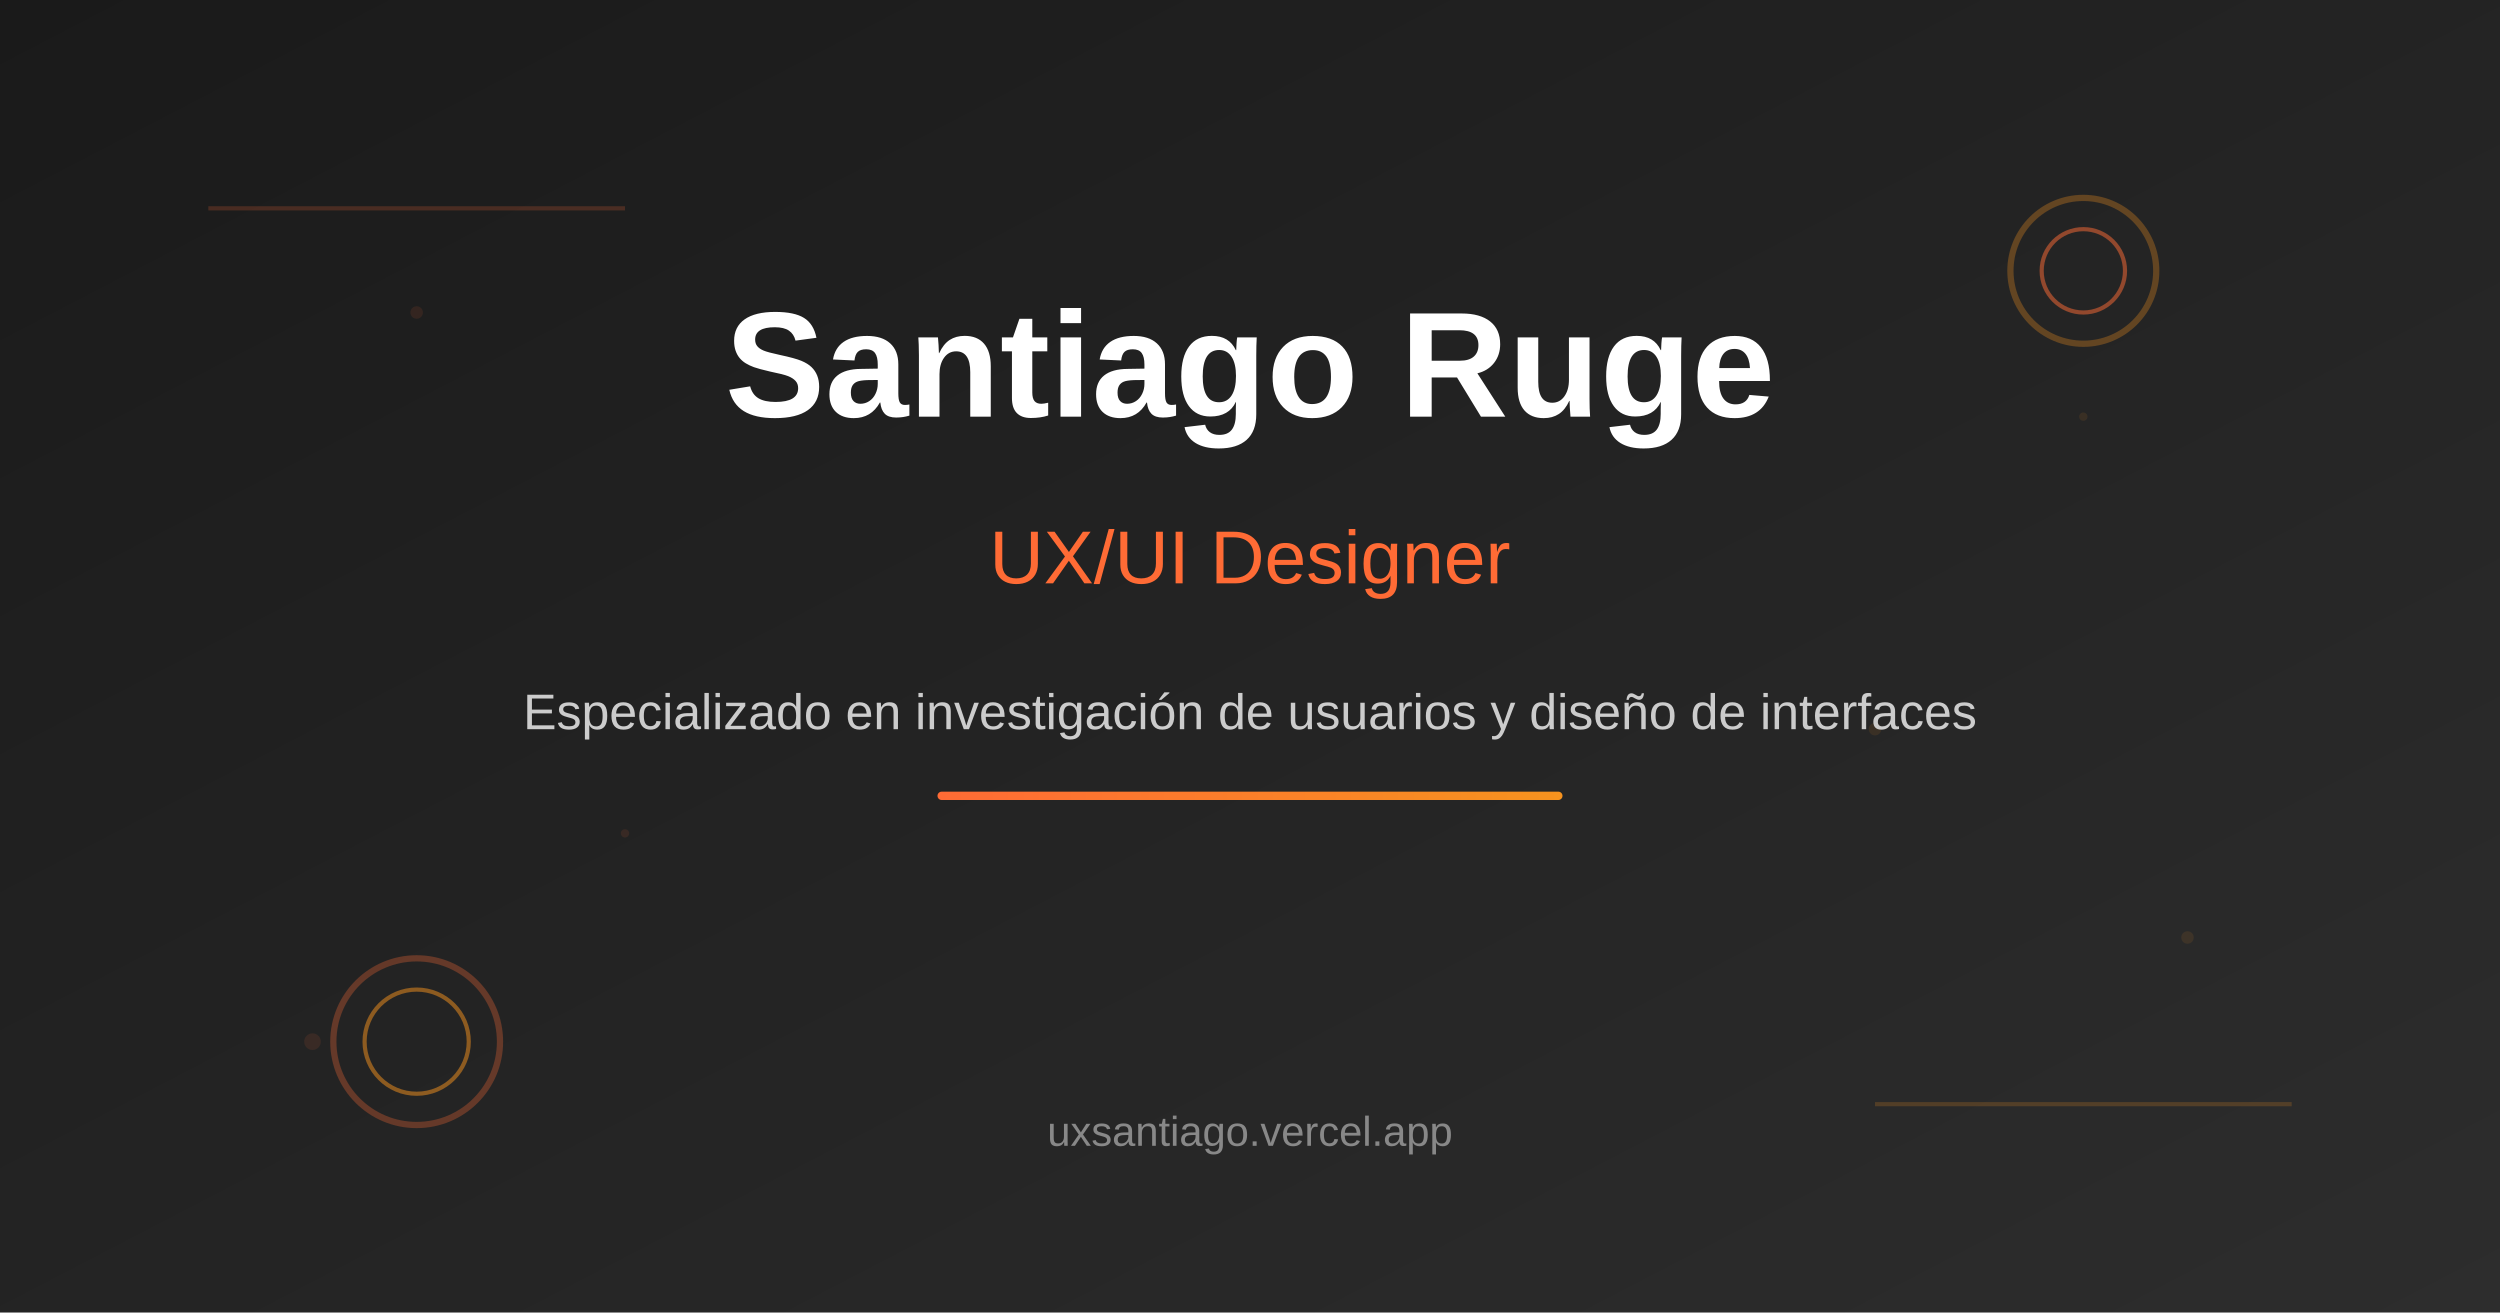
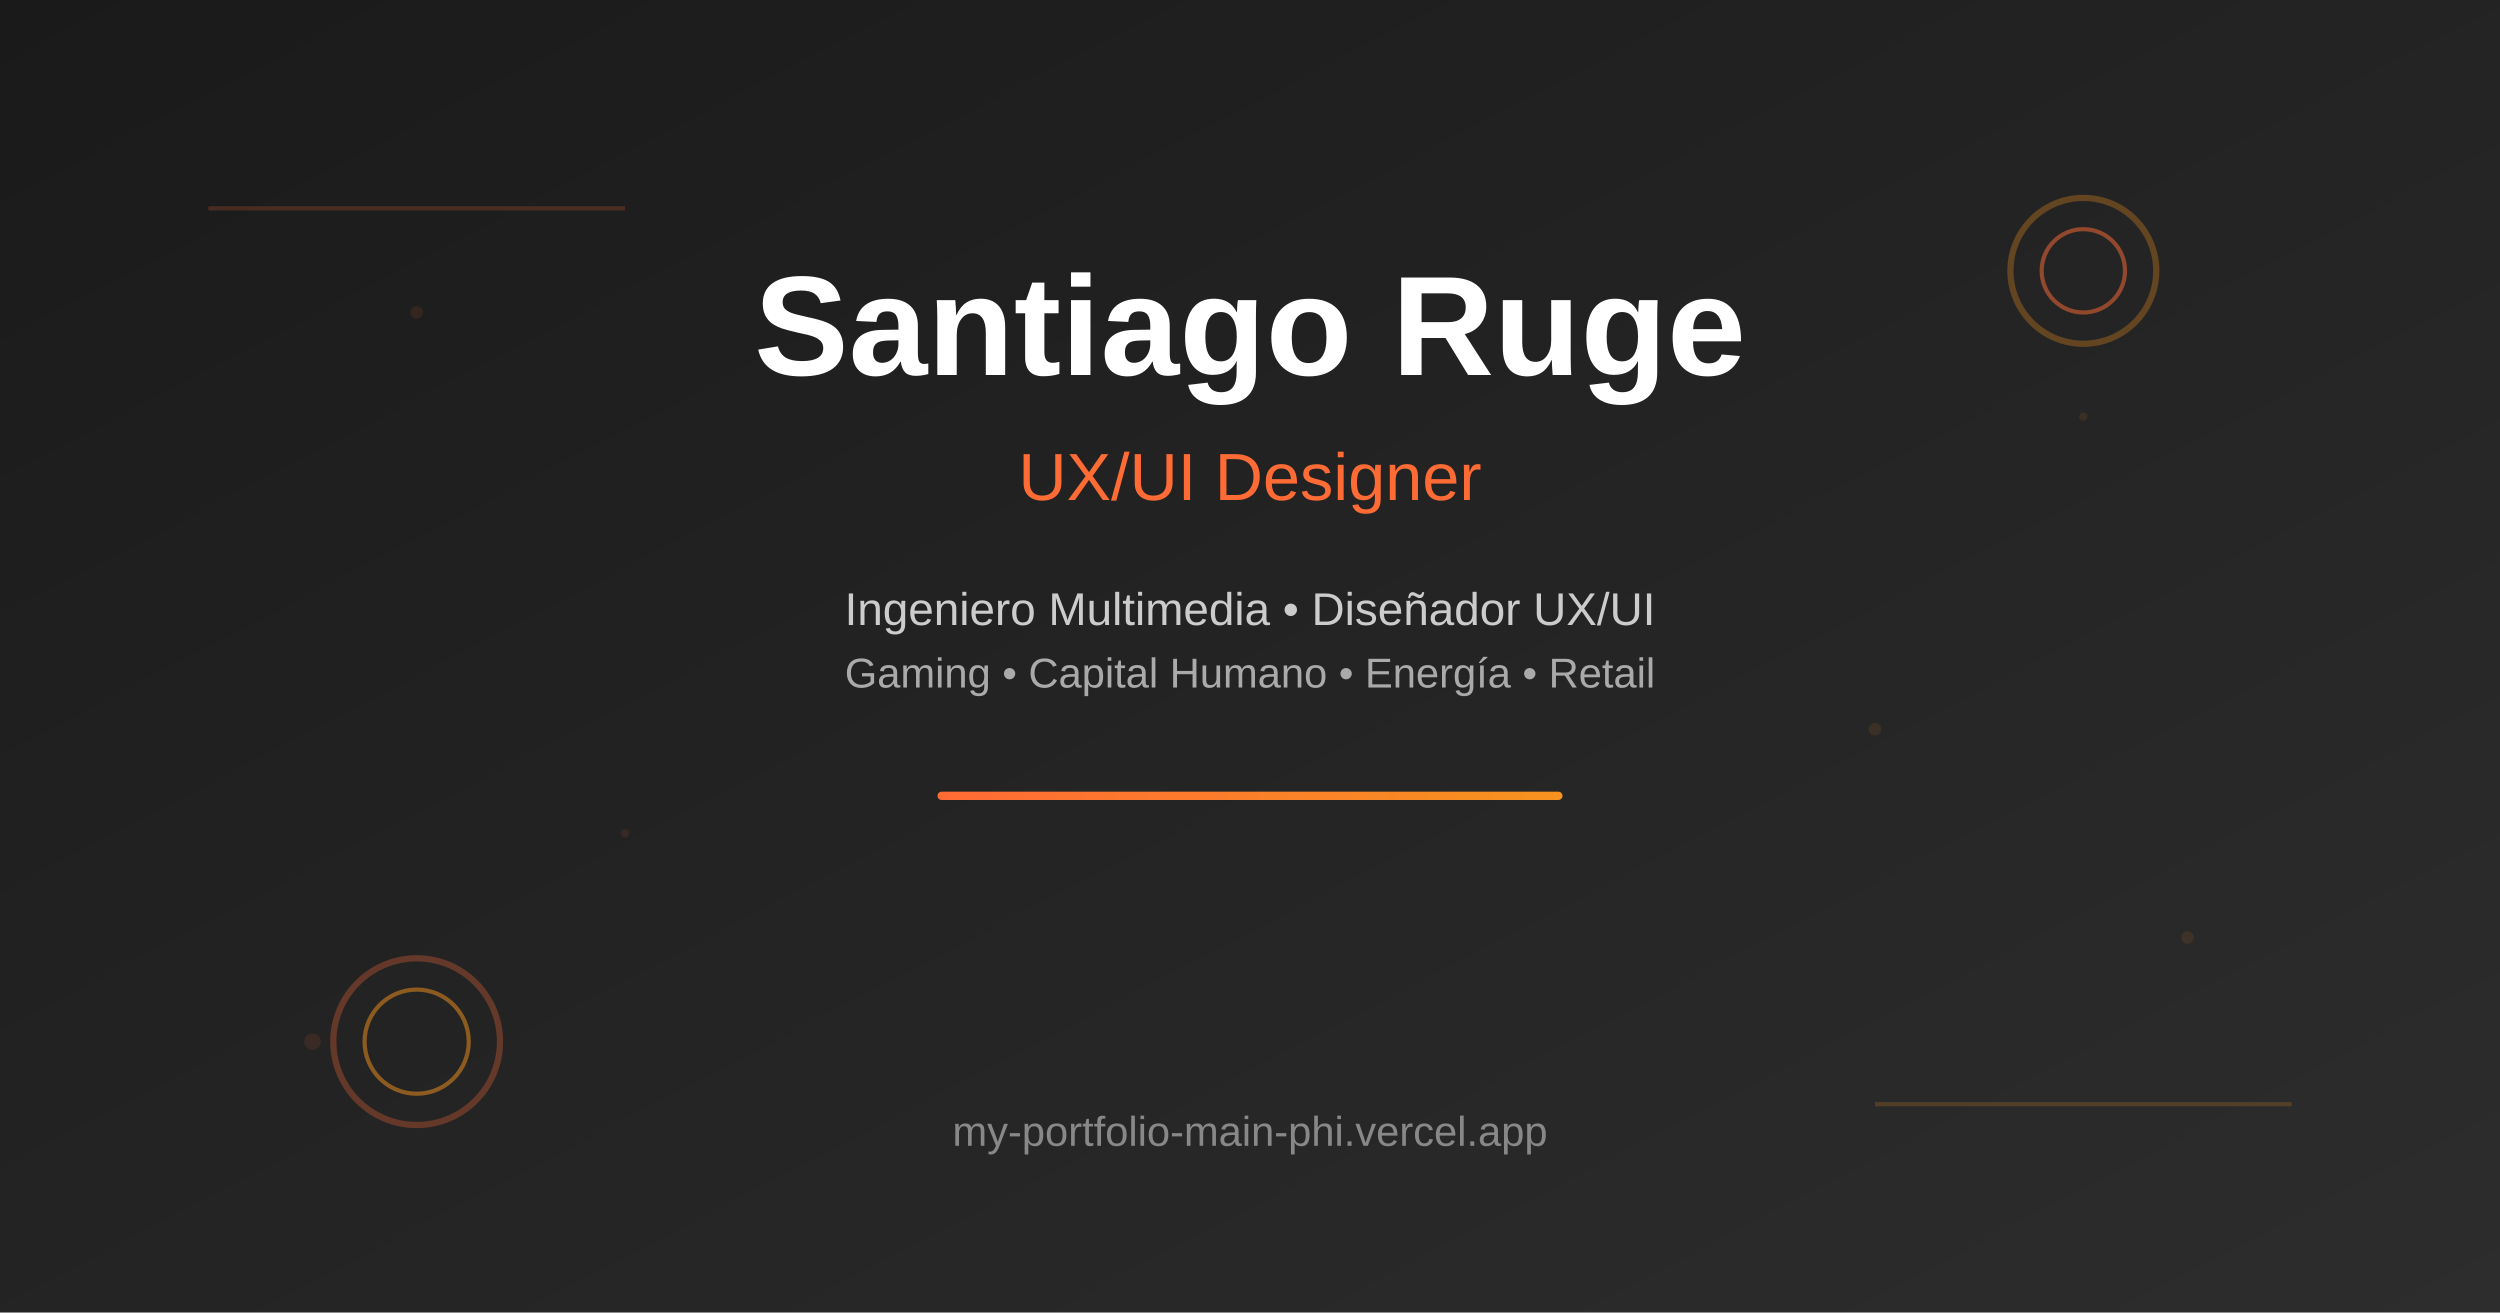
<svg xmlns="http://www.w3.org/2000/svg" width="1200" height="630" viewBox="0 0 1200 630">
  <defs>
    <linearGradient id="bgGradient" x1="0%" y1="0%" x2="100%" y2="100%">
      <stop offset="0%" style="stop-color:#1a1a1a;stop-opacity:1" />
      <stop offset="100%" style="stop-color:#2d2d2d;stop-opacity:1" />
    </linearGradient>
    <linearGradient id="accentGradient" x1="0%" y1="0%" x2="100%" y2="0%">
      <stop offset="0%" style="stop-color:#FF6B35;stop-opacity:1" />
      <stop offset="100%" style="stop-color:#F7931E;stop-opacity:1" />
    </linearGradient>
  </defs>
  <rect width="1200" height="630" fill="url(#bgGradient)" />
  <circle cx="200" cy="150" r="3" fill="#FF6B35" opacity="0.1" />
  <circle cx="1000" cy="200" r="2" fill="#F7931E" opacity="0.1" />
  <circle cx="150" cy="500" r="4" fill="#FF6B35" opacity="0.1" />
  <circle cx="1050" cy="450" r="3" fill="#F7931E" opacity="0.1" />
  <circle cx="300" cy="400" r="2" fill="#FF6B35" opacity="0.1" />
  <circle cx="900" cy="350" r="3" fill="#F7931E" opacity="0.1" />
  <line x1="100" y1="100" x2="300" y2="100" stroke="#FF6B35" stroke-width="2" opacity="0.2" />
  <line x1="900" y1="530" x2="1100" y2="530" stroke="#F7931E" stroke-width="2" opacity="0.2" />
-   <text x="600" y="200" text-anchor="middle" font-family="Arial, sans-serif" font-size="72" font-weight="bold" fill="white">
+   <text x="600" y="180" text-anchor="middle" font-family="Arial, sans-serif" font-size="68" font-weight="bold" fill="white">
    Santiago Ruge
  </text>
-   <text x="600" y="280" text-anchor="middle" font-family="Arial, sans-serif" font-size="36" fill="#FF6B35">
+   <text x="600" y="240" text-anchor="middle" font-family="Arial, sans-serif" font-size="32" fill="#FF6B35">
    UX/UI Designer
  </text>
-   <text x="600" y="350" text-anchor="middle" font-family="Arial, sans-serif" font-size="24" fill="#cccccc">
-     Especializado en investigación de usuarios y diseño de interfaces
+   <text x="600" y="300" text-anchor="middle" font-family="Arial, sans-serif" font-size="22" fill="#cccccc">
+     Ingeniero Multimedia • Diseñador UX/UI
+   </text>
+   <text x="600" y="330" text-anchor="middle" font-family="Arial, sans-serif" font-size="20" fill="#aaaaaa">
+     Gaming • Capital Humano • Energía • Retail
  </text>
  <rect x="450" y="380" width="300" height="4" fill="url(#accentGradient)" rx="2" />
  <circle cx="200" cy="500" r="40" fill="none" stroke="#FF6B35" stroke-width="3" opacity="0.3" />
  <circle cx="200" cy="500" r="25" fill="none" stroke="#F7931E" stroke-width="2" opacity="0.5" />
  <circle cx="1000" cy="130" r="35" fill="none" stroke="#F7931E" stroke-width="3" opacity="0.3" />
  <circle cx="1000" cy="130" r="20" fill="none" stroke="#FF6B35" stroke-width="2" opacity="0.5" />
  <text x="600" y="550" text-anchor="middle" font-family="Arial, sans-serif" font-size="20" fill="#888888">
-     uxsantiago.vercel.app
+     my-portfolio-main-phi.vercel.app
  </text>
</svg>
